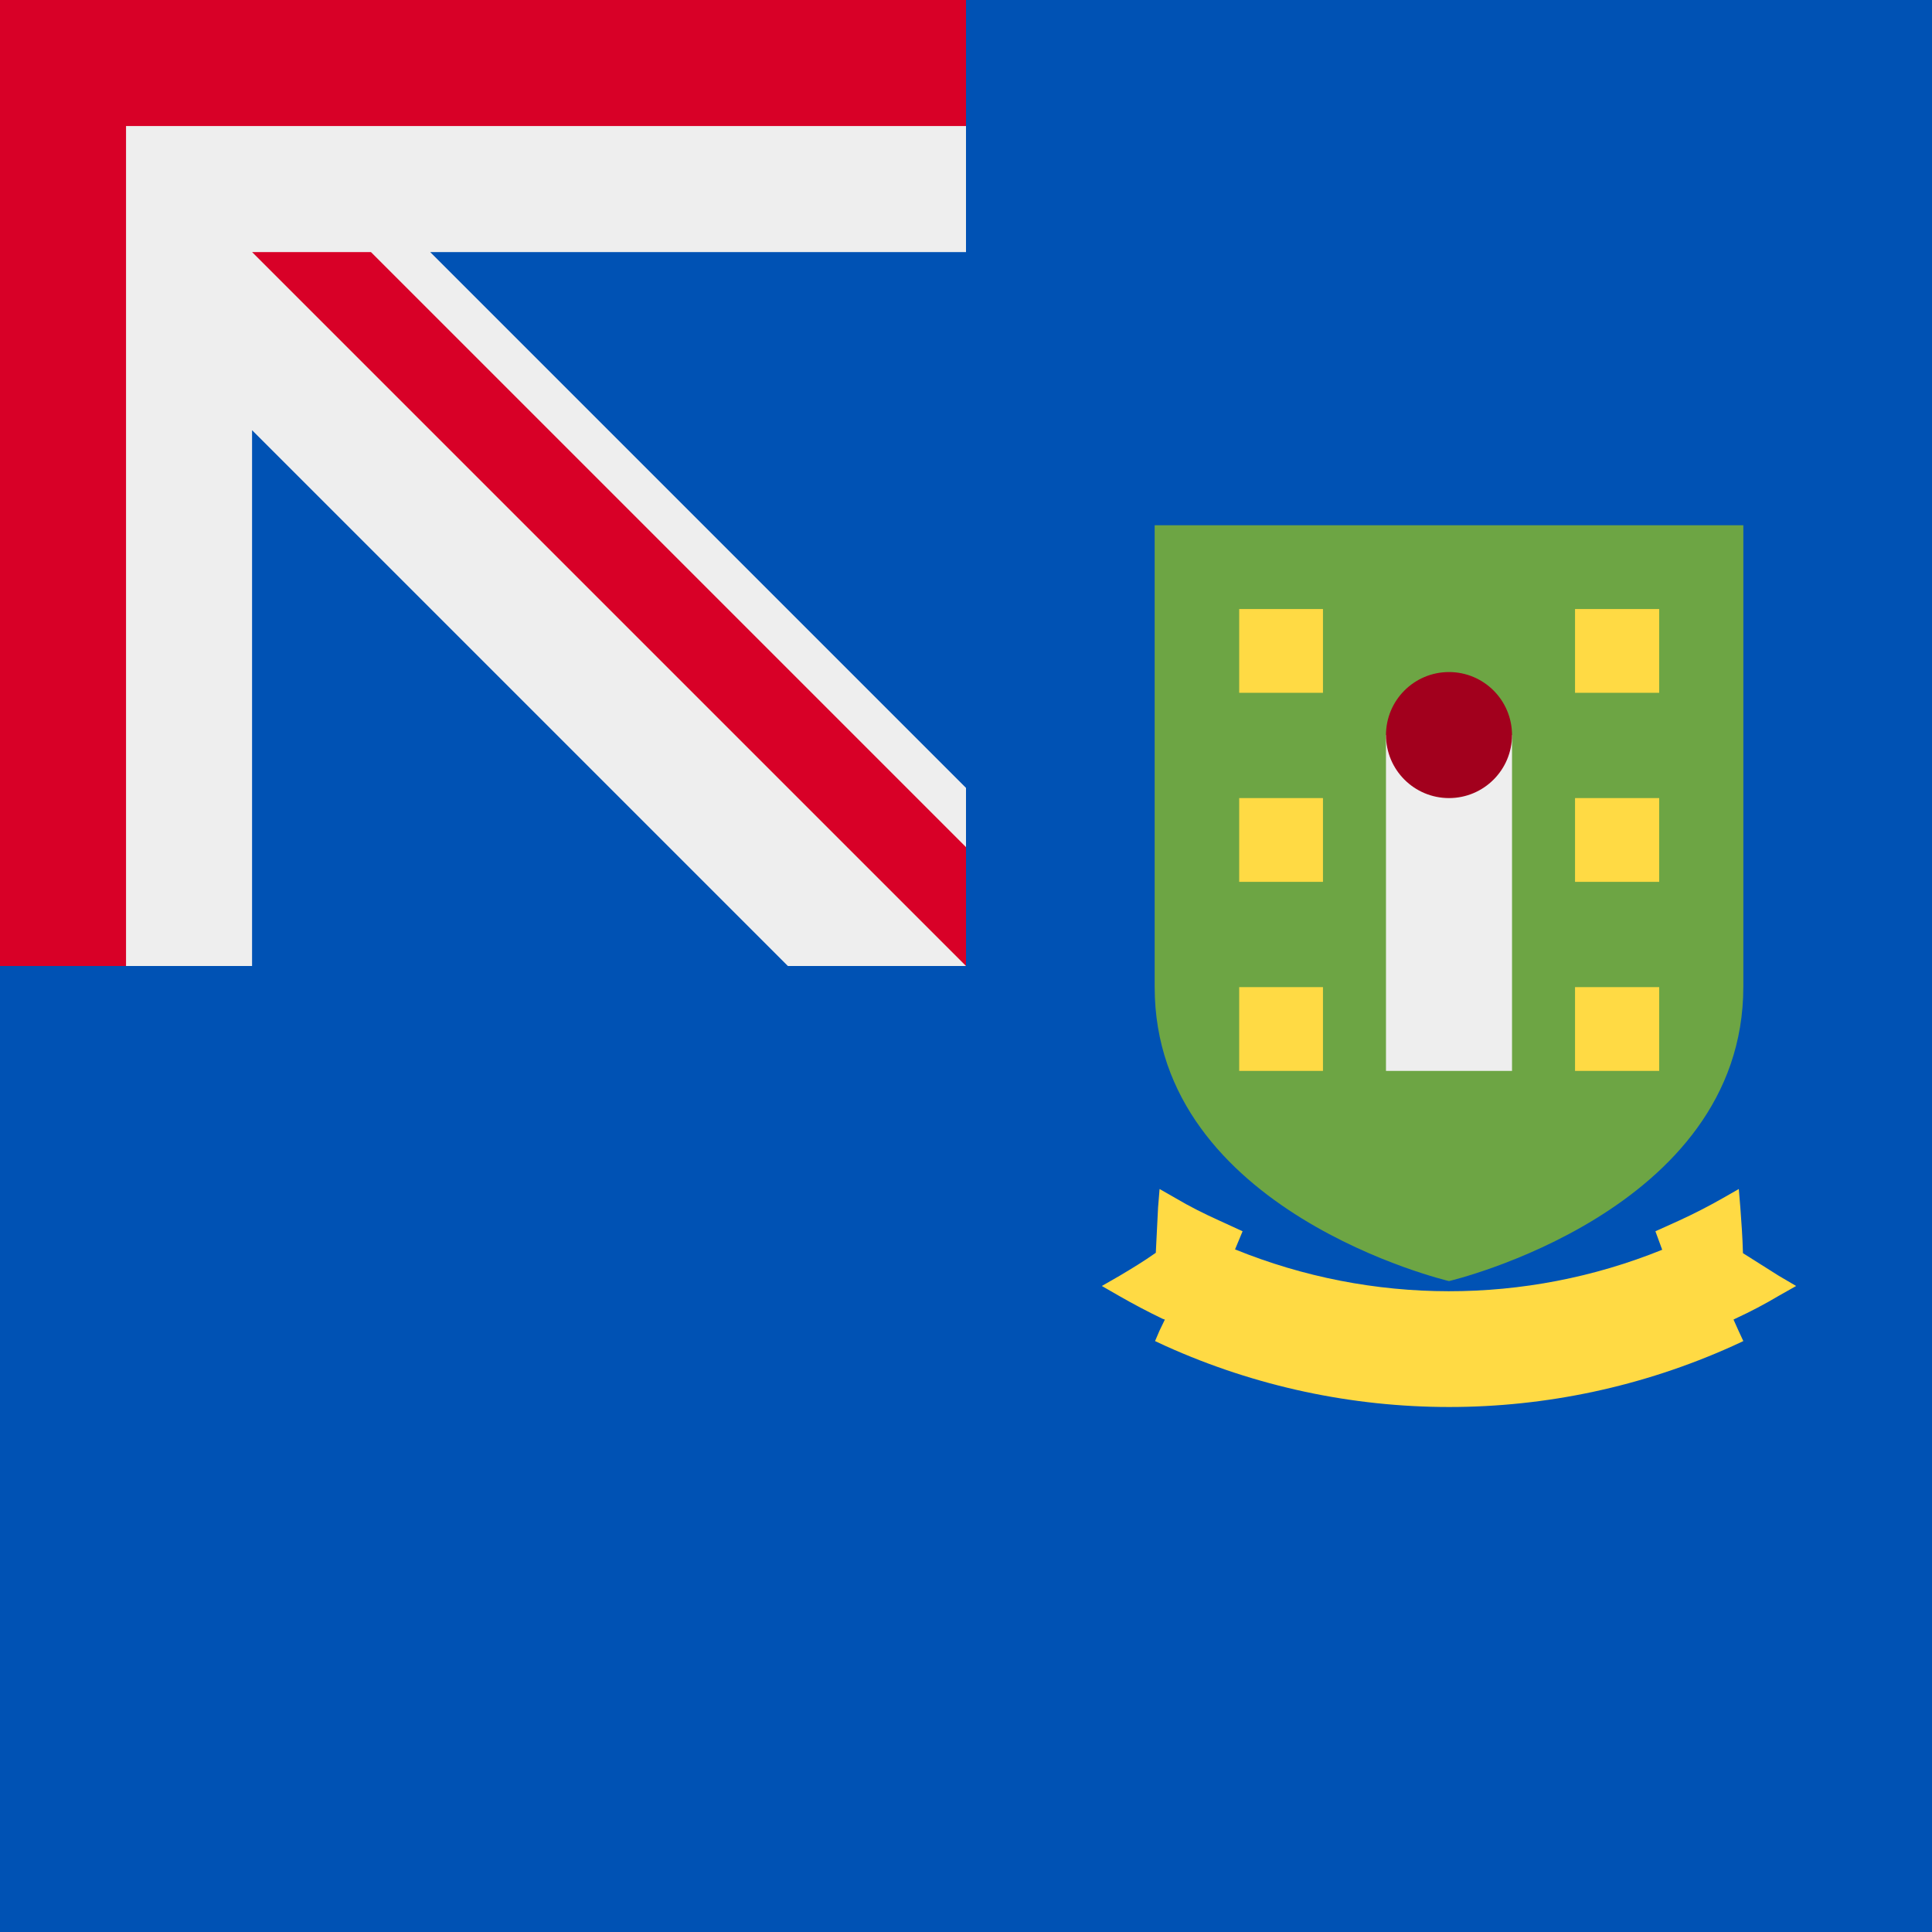
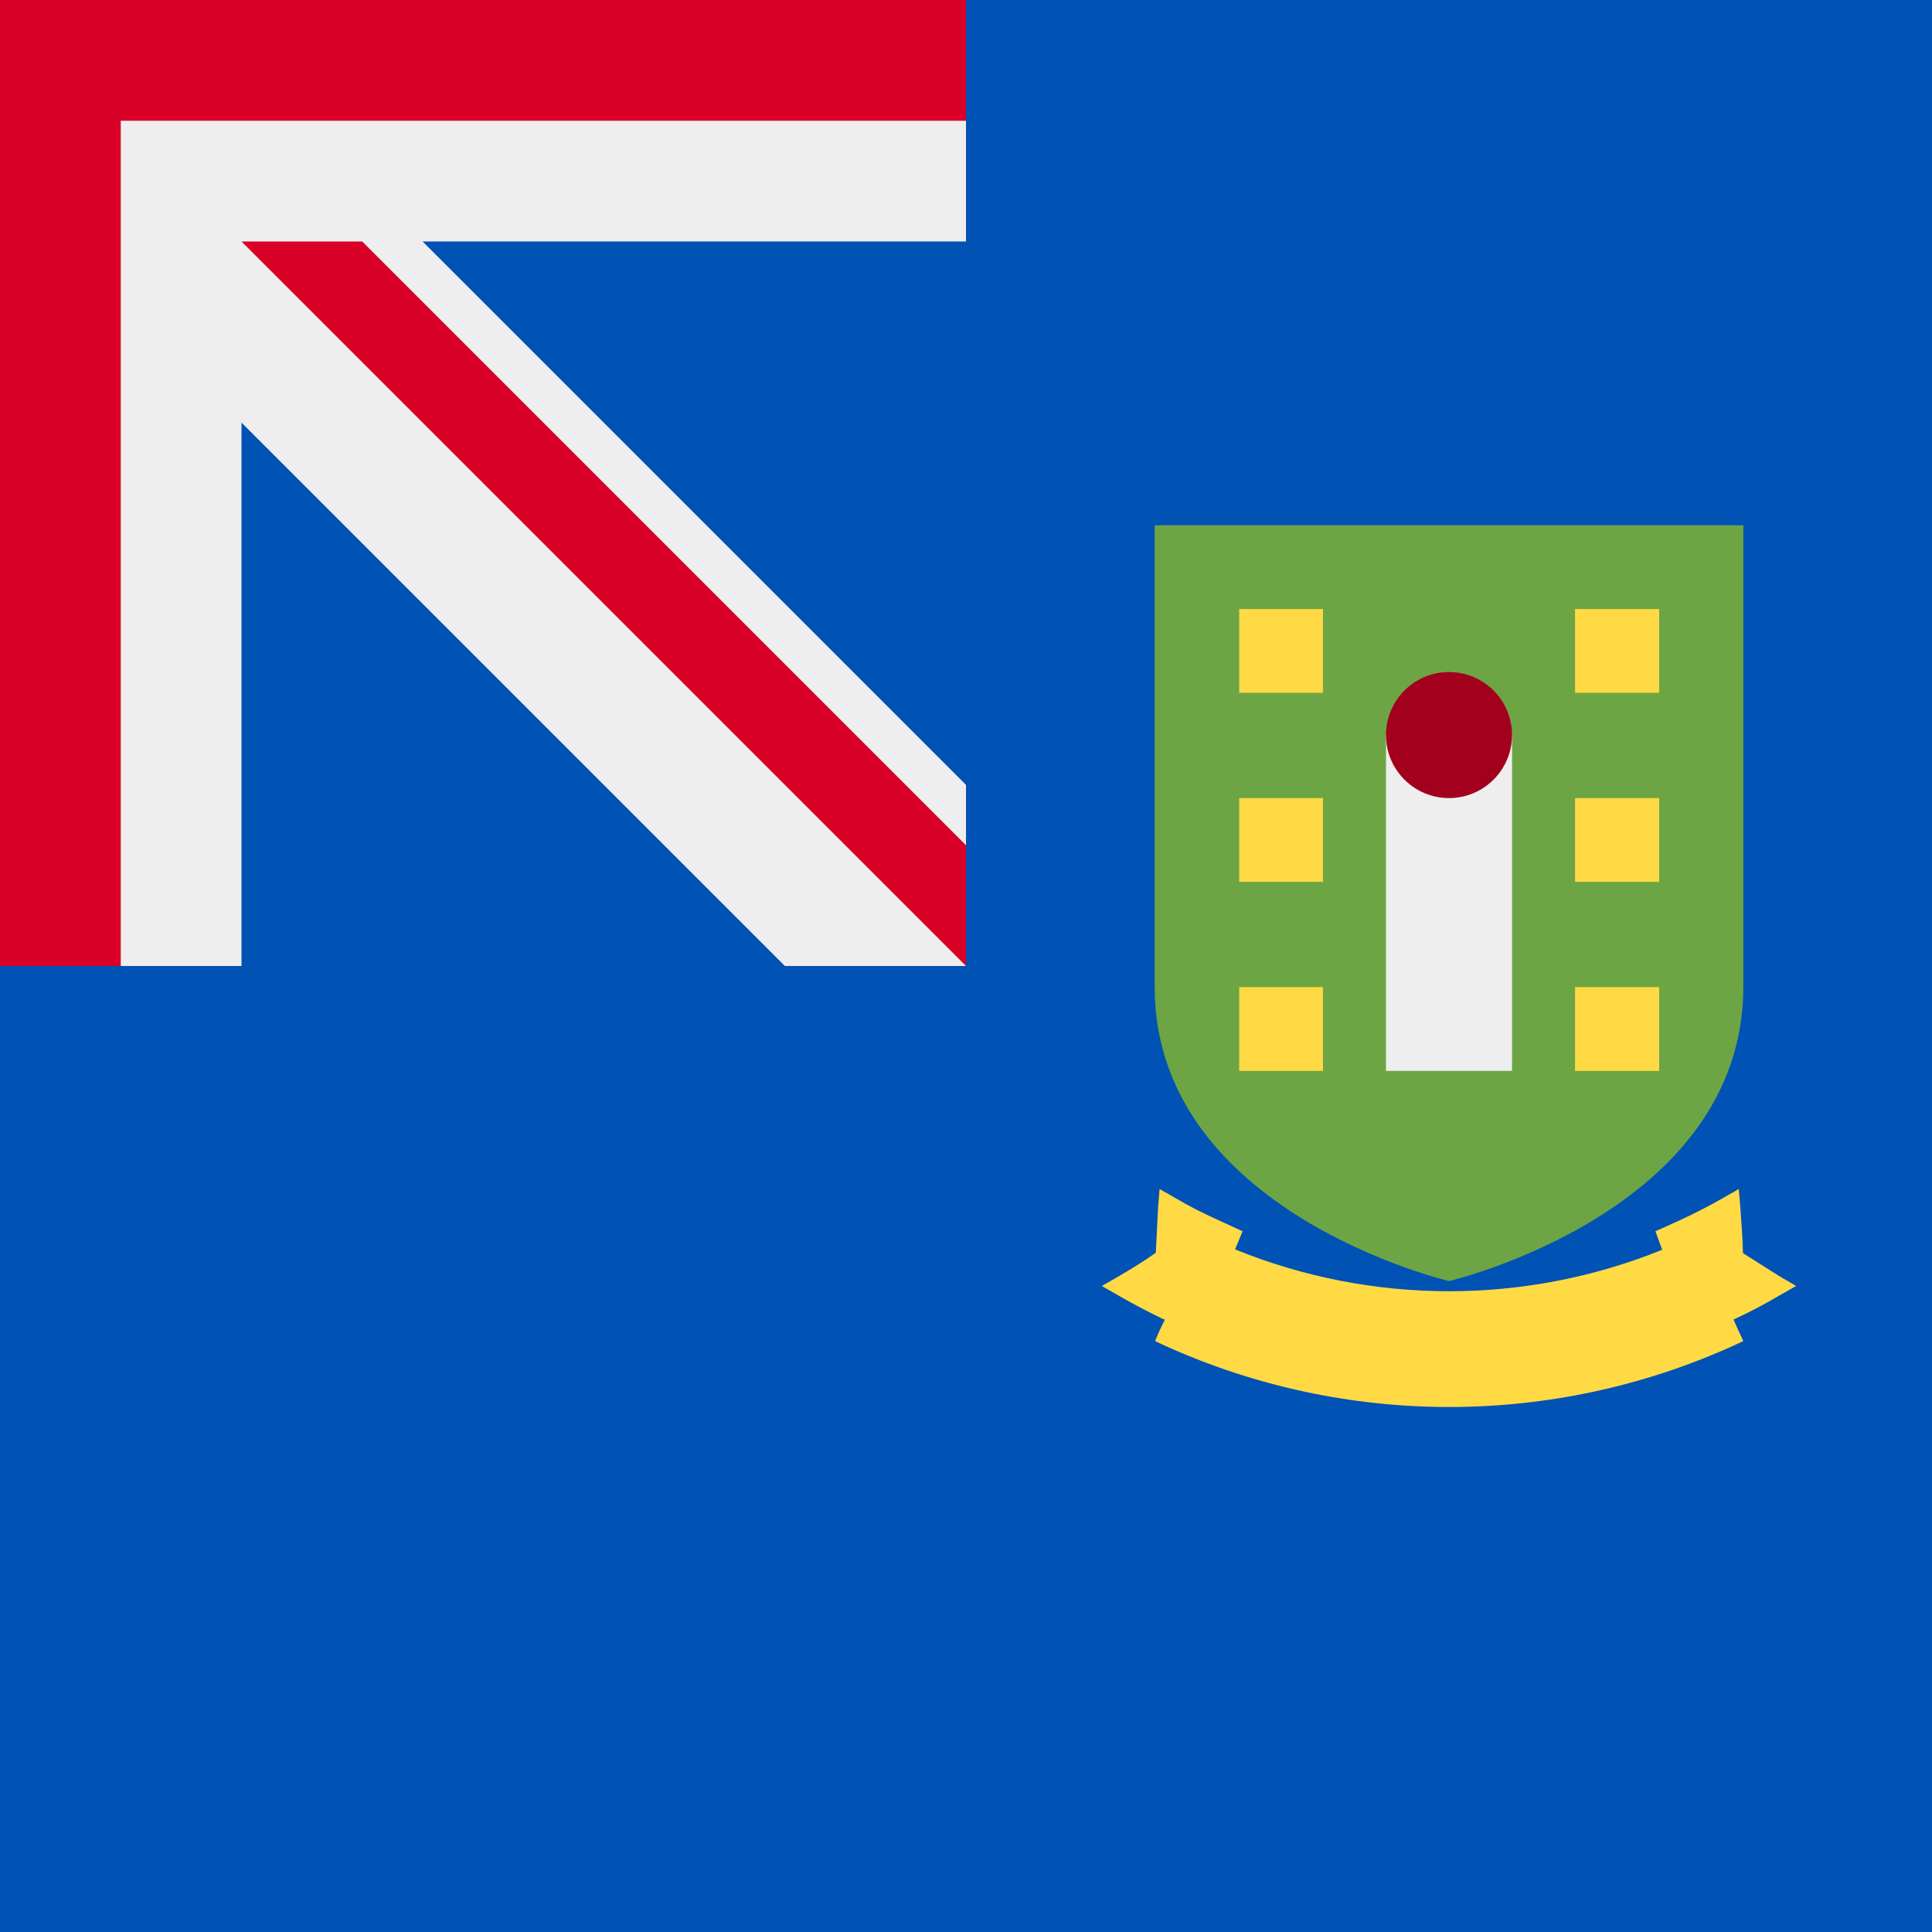
<svg xmlns="http://www.w3.org/2000/svg" width="512" height="512" fill="none">
  <path fill="#0052B4" d="M0 0h512v512H0z" />
-   <path fill="#EEE" d="M0 0h256v256H0z" />
-   <path fill="#0052B4" d="m66.8 114 142 142h-142V114ZM256 208.8v-142H114l142 142Z" />
-   <path fill="#D80027" d="M256 0H0v256h33.4V33.4H256V0Z" />
-   <path fill="#D80027" d="M256 224.5 98.3 66.8H66.8L256 256v-31.5Z" />
+   <g clip-path="url(#a)">
+     <path fill="#0052B4" d="M-256-256h512v512h-512z" />
+     <path fill="#EEE" d="M208 256h48v-48L48 0l208-208v-48h-48L0-48l-208-208h-48v48L-48 0l-208 208v48h48L0 48l208 208Z" />
+     <path fill="#EEE" d="M256 64V-64H64v-192H-64v192h-192V64h192v192H64V64h192Z" />
+     <path fill="#D80027" d="M256 32v-64H32v-224h-64v224h-224v64h224v224h64V32h224Z" />
+     <path fill="#D80027" d="M256 224v32L64 64h32l160 160Z" />
+   </g>
  <path fill="#6DA544" d="M306 139.1v122.5c0 59.6 78 77.9 78 77.9s78-18.3 78-78V139.2H306Z" />
  <path fill="#EEE" d="M367.3 194.8h33.4v89h-33.4v-89Z" />
  <path fill="#A2001D" d="M384 211.5a16.7 16.7 0 1 0 0-33.4 16.7 16.7 0 0 0 0 33.4Z" />
  <path fill="#FFDA44" d="M328.4 161.4h22.2v22.2h-22.2v-22.2Zm0 50.1h22.2v22.2h-22.2v-22.2Zm0 50.1h22.2v22.2h-22.2v-22.2Zm89-100.2h22.3v22.2h-22.3v-22.2Zm0 50.1h22.3v22.2h-22.3v-22.2Zm0 50.1h22.3v22.2h-22.3v-22.2Z" />
  <path fill="#FFDA44" fill-rule="evenodd" d="M296.7 343.5a180 180 0 0 0 11.4 6l.6.2-1.4 2.9-1.2 2.8 2.8 1.3a182.7 182.7 0 0 0 150.3 0l2.8-1.3-1.3-2.8-1.3-2.9.6-.3c3.9-1.8 7.7-3.8 11.4-6l4.6-2.6-4.6-2.7-9.5-6c-.1-4.1-.4-8.2-.7-12.2l-.4-4.8-4.2 2.4a149 149 0 0 1-11.7 6l-6.2 2.8 1.8 4.9a150.6 150.6 0 0 1-113.2-.1l2-4.8-6.1-2.8c-4-1.8-8-3.8-11.7-6l-4.2-2.4-.4 4.9-.6 12c-3.1 2.2-6.4 4.2-9.6 6.1l-4.7 2.7 4.7 2.7Z" clip-rule="evenodd" />
+   <defs>
+     <clipPath id="a">
+       <path fill="#fff" d="M0 0h512v512H0z" />
+     </clipPath>
+   </defs>
</svg>
